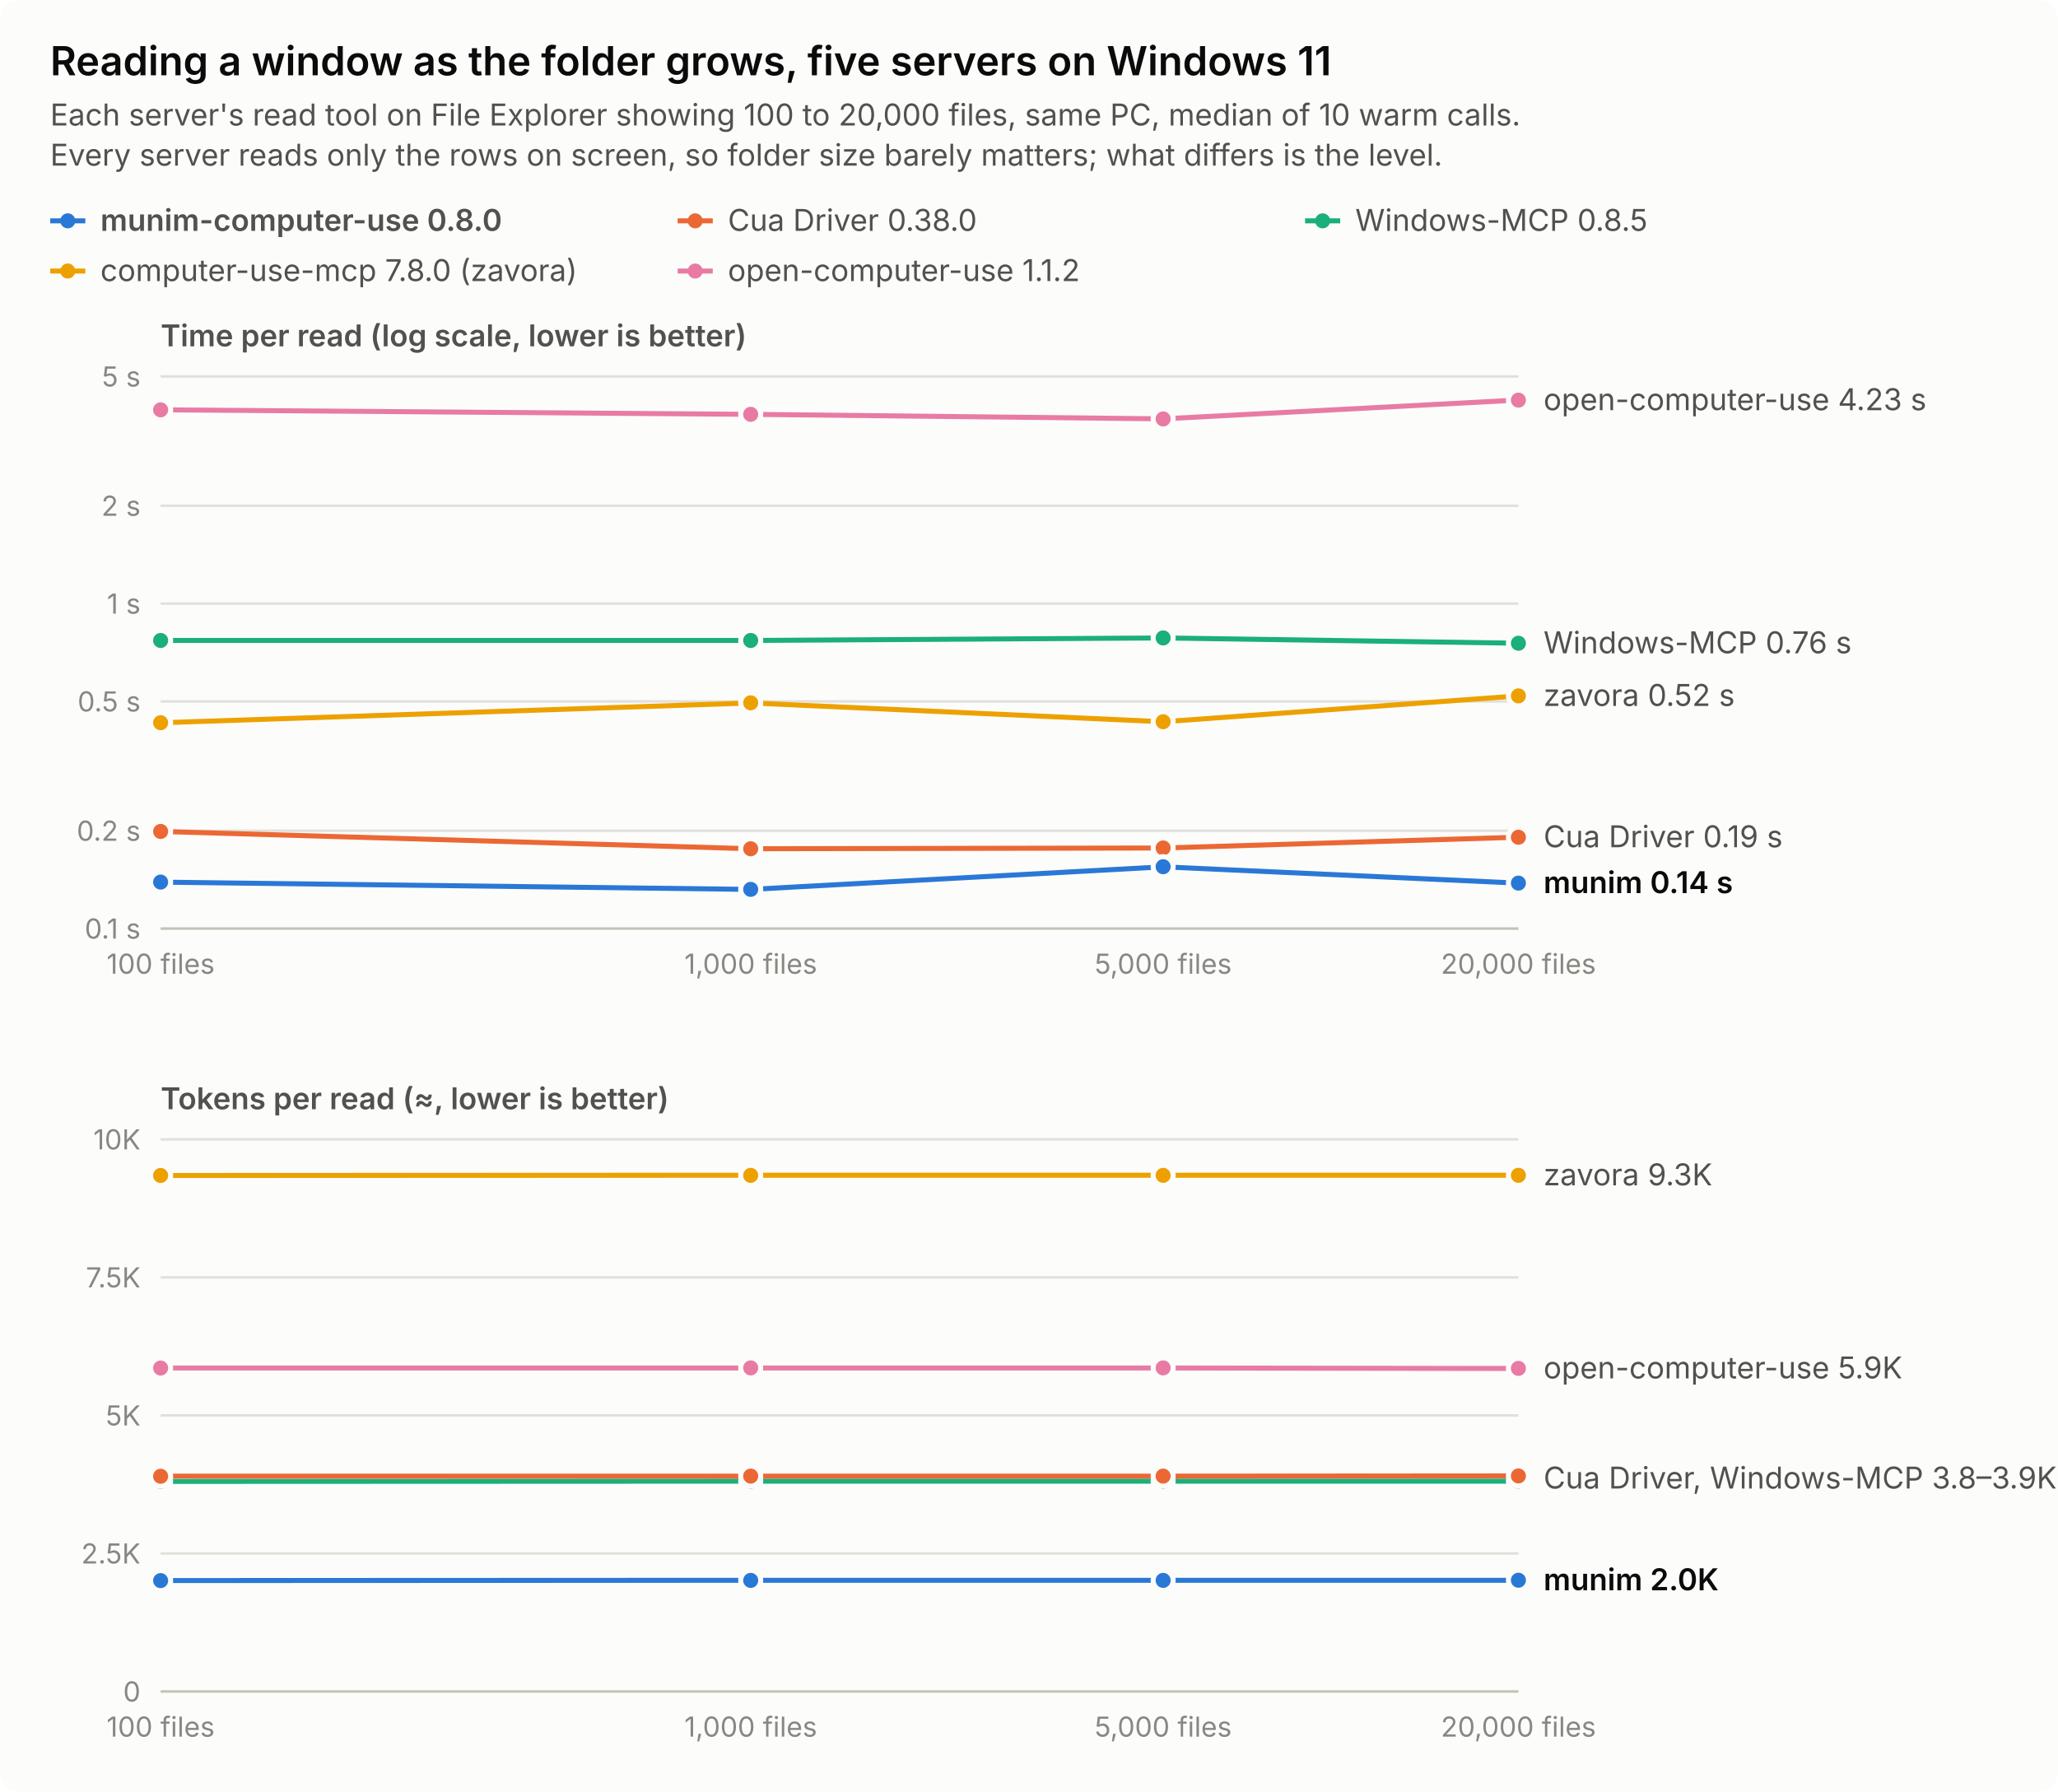
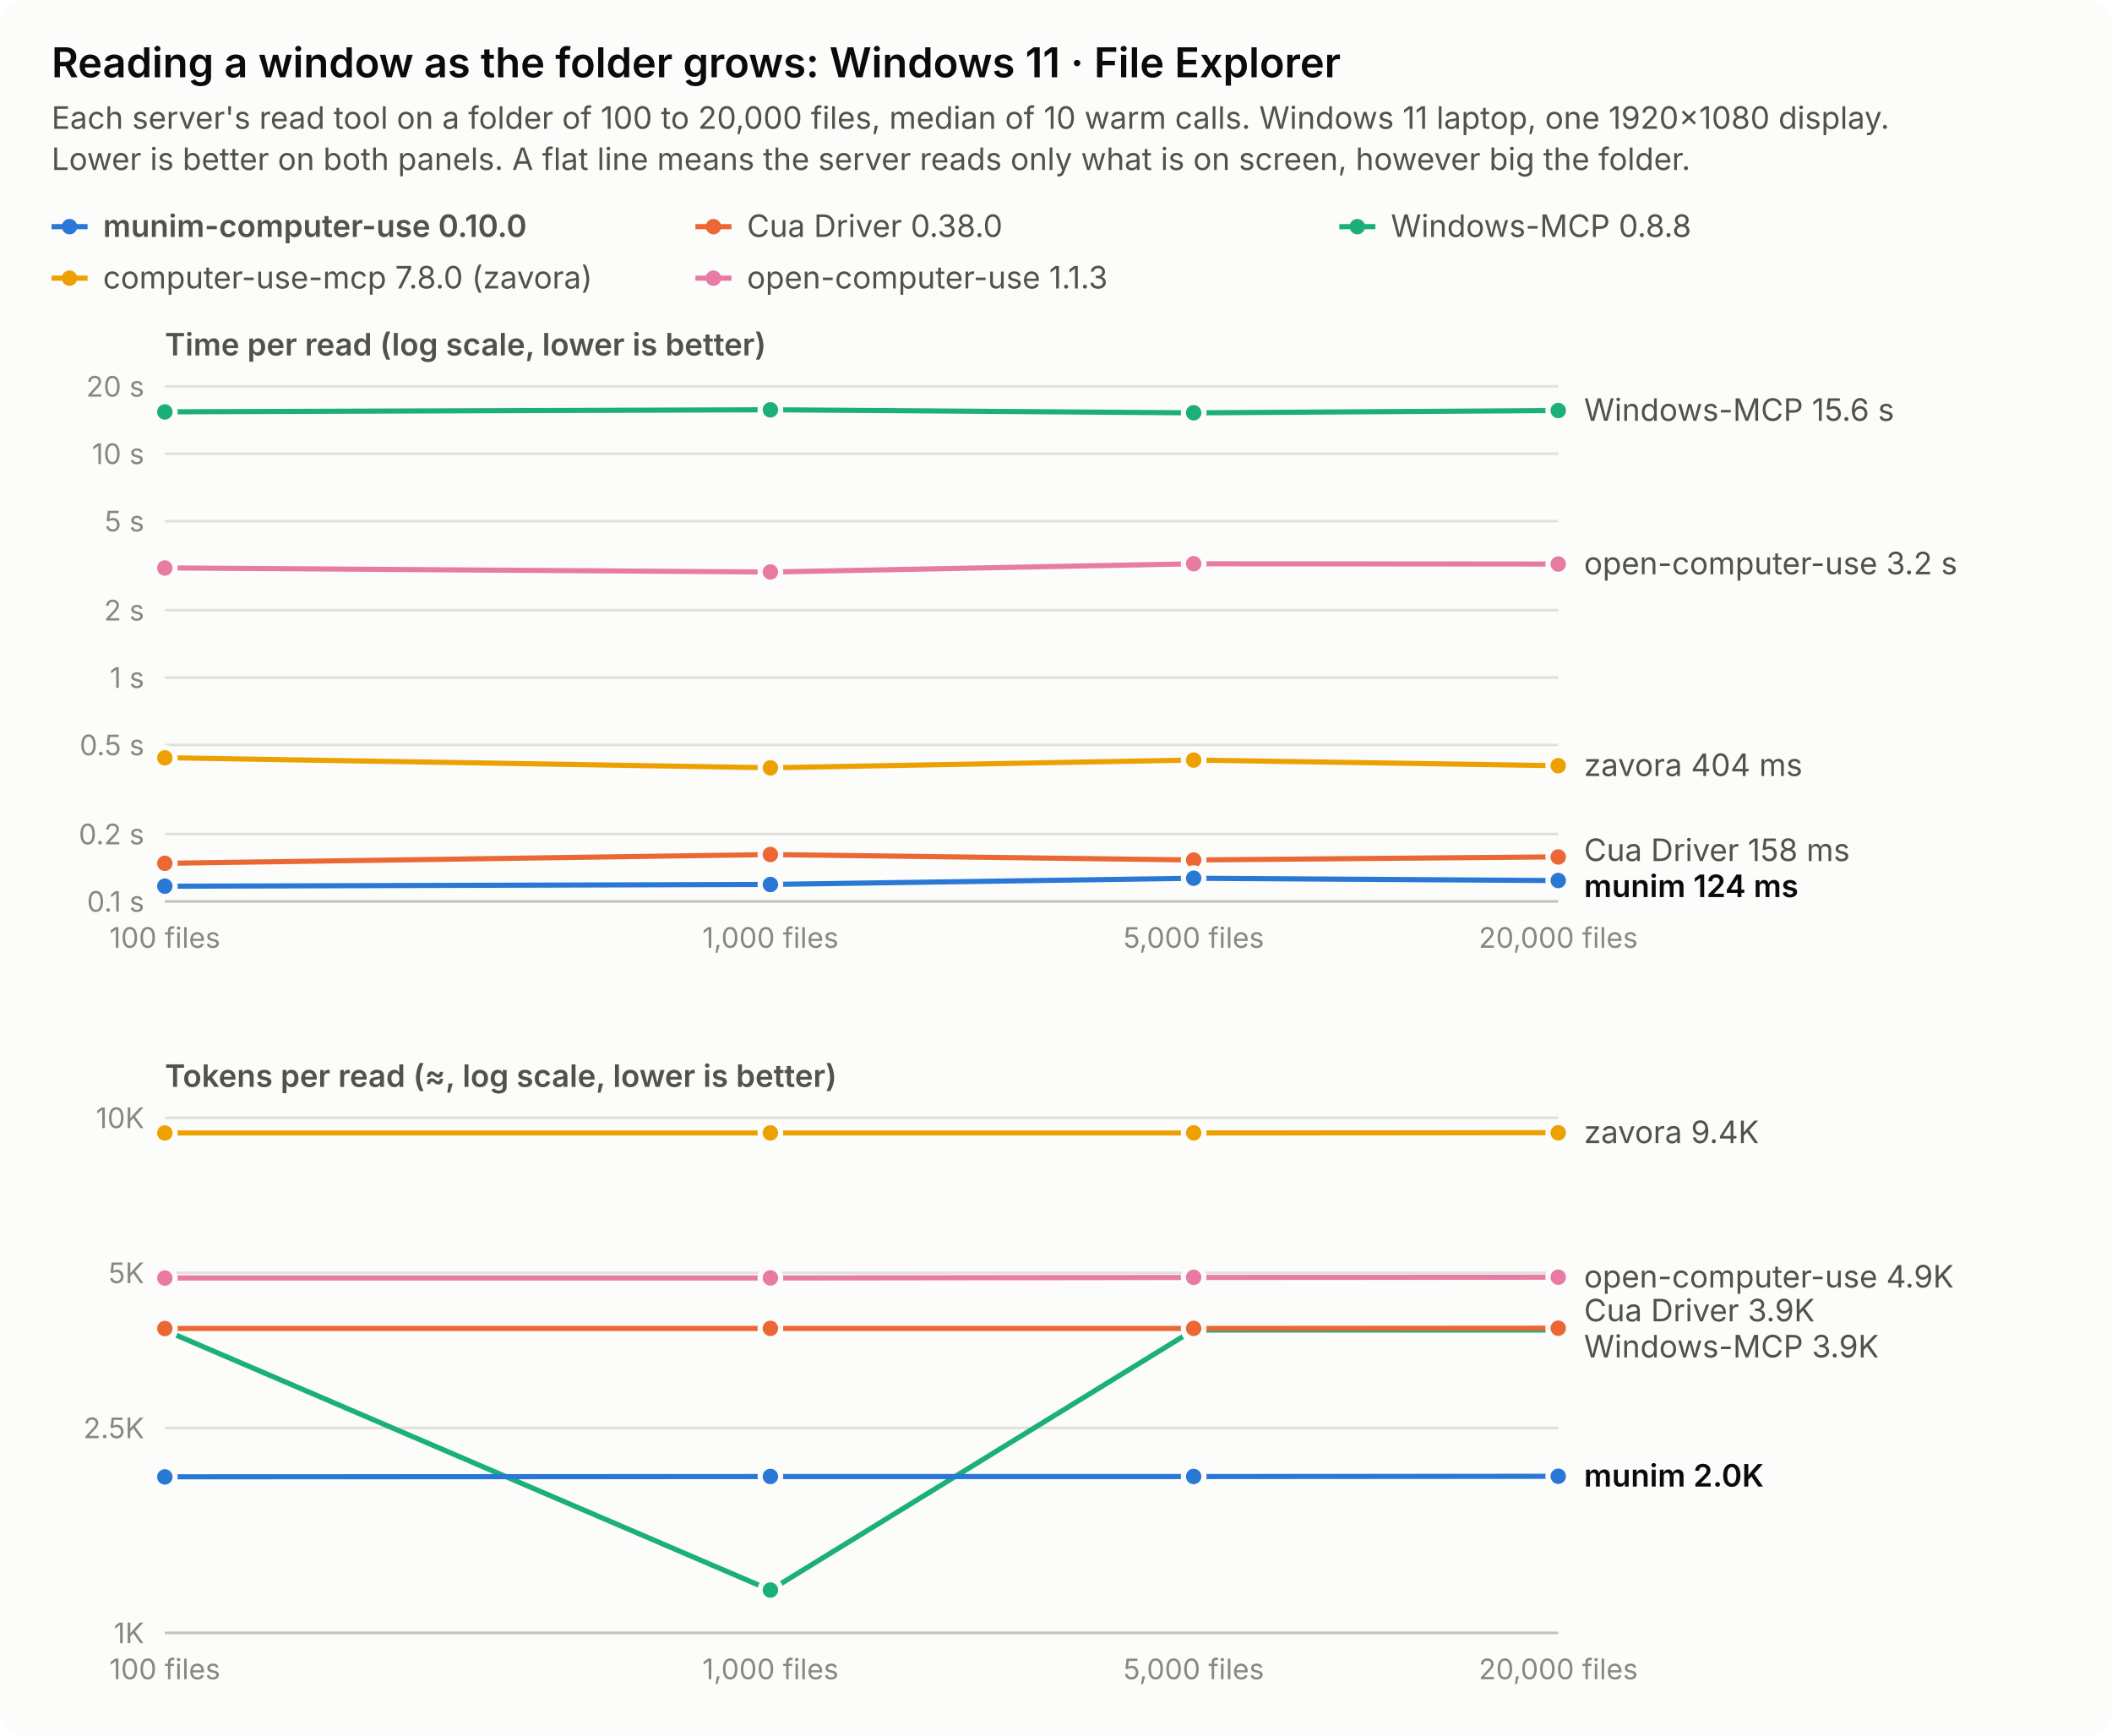
- <svg xmlns="http://www.w3.org/2000/svg" width="820" height="714" viewBox="0 0 820 714" role="img" aria-labelledby="t d" font-family="system-ui, -apple-system, 'Segoe UI', sans-serif">
-   <rect width="820" height="714" rx="8" fill="#fcfcfb" />
-   <text x="20" y="30" fill="#0b0b0b" font-size="16" font-weight="600" text-anchor="start">Reading a window as the folder grows, five servers on Windows 11</text>
-   <text x="20" y="50" fill="#52514e" font-size="12" font-weight="400" text-anchor="start">Each server's read tool on File Explorer showing 100 to 20,000 files, same PC, median of 10 warm calls.</text>
-   <text x="20" y="66" fill="#52514e" font-size="12" font-weight="400" text-anchor="start">Every server reads only the rows on screen, so folder size barely matters; what differs is the level.</text>
+ <svg xmlns="http://www.w3.org/2000/svg" width="820" height="674" viewBox="0 0 820 674" role="img" aria-labelledby="t d" font-family="system-ui, -apple-system, 'Segoe UI', sans-serif">
+   <rect width="820" height="674" rx="8" fill="#fcfcfb" />
+   <text x="20" y="30" fill="#0b0b0b" font-size="16" font-weight="600" text-anchor="start">Reading a window as the folder grows: Windows 11 · File Explorer</text>
+   <text x="20" y="50" fill="#52514e" font-size="12" font-weight="400" text-anchor="start">Each server's read tool on a folder of 100 to 20,000 files, median of 10 warm calls. Windows 11 laptop, one 1920×1080 display.</text>
+   <text x="20" y="66" fill="#52514e" font-size="12" font-weight="400" text-anchor="start">Lower is better on both panels. A flat line means the server reads only what is on screen, however big the folder.</text>
  <line x1="20" x2="34" y1="88" y2="88" stroke="#2a78d6" stroke-width="2" />
  <circle cx="27" cy="88" r="3" fill="#2a78d6" />
-   <text x="40" y="92" fill="#52514e" font-size="12" font-weight="600" text-anchor="start">munim-computer-use 0.8.0</text>
+   <text x="40" y="92" fill="#52514e" font-size="12" font-weight="600" text-anchor="start">munim-computer-use 0.10.0</text>
  <line x1="270" x2="284" y1="88" y2="88" stroke="#eb6834" stroke-width="2" />
  <circle cx="277" cy="88" r="3" fill="#eb6834" />
  <text x="290" y="92" fill="#52514e" font-size="12" font-weight="400" text-anchor="start">Cua Driver 0.38.0</text>
  <line x1="520" x2="534" y1="88" y2="88" stroke="#1baf7a" stroke-width="2" />
  <circle cx="527" cy="88" r="3" fill="#1baf7a" />
-   <text x="540" y="92" fill="#52514e" font-size="12" font-weight="400" text-anchor="start">Windows-MCP 0.8.5</text>
+   <text x="540" y="92" fill="#52514e" font-size="12" font-weight="400" text-anchor="start">Windows-MCP 0.8.8</text>
  <line x1="20" x2="34" y1="108" y2="108" stroke="#eda100" stroke-width="2" />
  <circle cx="27" cy="108" r="3" fill="#eda100" />
  <text x="40" y="112" fill="#52514e" font-size="12" font-weight="400" text-anchor="start">computer-use-mcp 7.8.0 (zavora)</text>
  <line x1="270" x2="284" y1="108" y2="108" stroke="#e87ba4" stroke-width="2" />
  <circle cx="277" cy="108" r="3" fill="#e87ba4" />
-   <text x="290" y="112" fill="#52514e" font-size="12" font-weight="400" text-anchor="start">open-computer-use 1.1.2</text>
+   <text x="290" y="112" fill="#52514e" font-size="12" font-weight="400" text-anchor="start">open-computer-use 1.1.3</text>
  <text x="64" y="138" fill="#52514e" font-size="12" font-weight="600" text-anchor="start">Time per read (log scale, lower is better)</text>
-   <line x1="64" x2="605" y1="370" y2="370" stroke="#c3c2b7" stroke-width="1" />
-   <text x="56" y="374" fill="#898781" font-size="11" font-weight="400" text-anchor="end">0.1 s</text>
-   <line x1="64" x2="605" y1="331.02" y2="331.02" stroke="#e1e0d9" stroke-width="1" />
-   <text x="56" y="335.02" fill="#898781" font-size="11" font-weight="400" text-anchor="end">0.2 s</text>
-   <line x1="64" x2="605" y1="279.49" y2="279.49" stroke="#e1e0d9" stroke-width="1" />
-   <text x="56" y="283.49" fill="#898781" font-size="11" font-weight="400" text-anchor="end">0.5 s</text>
-   <line x1="64" x2="605" y1="240.51" y2="240.51" stroke="#e1e0d9" stroke-width="1" />
-   <text x="56" y="244.51" fill="#898781" font-size="11" font-weight="400" text-anchor="end">1 s</text>
-   <line x1="64" x2="605" y1="201.529" y2="201.529" stroke="#e1e0d9" stroke-width="1" />
-   <text x="56" y="205.529" fill="#898781" font-size="11" font-weight="400" text-anchor="end">2 s</text>
+   <line x1="64" x2="605" y1="350" y2="350" stroke="#c3c2b7" stroke-width="1" />
+   <text x="56" y="354" fill="#898781" font-size="11" font-weight="400" text-anchor="end">0.1 s</text>
+   <line x1="64" x2="605" y1="323.835" y2="323.835" stroke="#e1e0d9" stroke-width="1" />
+   <text x="56" y="327.835" fill="#898781" font-size="11" font-weight="400" text-anchor="end">0.2 s</text>
+   <line x1="64" x2="605" y1="289.247" y2="289.247" stroke="#e1e0d9" stroke-width="1" />
+   <text x="56" y="293.247" fill="#898781" font-size="11" font-weight="400" text-anchor="end">0.5 s</text>
+   <line x1="64" x2="605" y1="263.082" y2="263.082" stroke="#e1e0d9" stroke-width="1" />
+   <text x="56" y="267.082" fill="#898781" font-size="11" font-weight="400" text-anchor="end">1 s</text>
+   <line x1="64" x2="605" y1="236.918" y2="236.918" stroke="#e1e0d9" stroke-width="1" />
+   <text x="56" y="240.918" fill="#898781" font-size="11" font-weight="400" text-anchor="end">2 s</text>
+   <line x1="64" x2="605" y1="202.33" y2="202.33" stroke="#e1e0d9" stroke-width="1" />
+   <text x="56" y="206.33" fill="#898781" font-size="11" font-weight="400" text-anchor="end">5 s</text>
+   <line x1="64" x2="605" y1="176.165" y2="176.165" stroke="#e1e0d9" stroke-width="1" />
+   <text x="56" y="180.165" fill="#898781" font-size="11" font-weight="400" text-anchor="end">10 s</text>
  <line x1="64" x2="605" y1="150" y2="150" stroke="#e1e0d9" stroke-width="1" />
-   <text x="56" y="154" fill="#898781" font-size="11" font-weight="400" text-anchor="end">5 s</text>
-   <text x="64" y="388" fill="#898781" font-size="11" font-weight="400" text-anchor="middle">100 files</text>
-   <text x="299.112" y="388" fill="#898781" font-size="11" font-weight="400" text-anchor="middle">1,000 files</text>
-   <text x="463.448" y="388" fill="#898781" font-size="11" font-weight="400" text-anchor="middle">5,000 files</text>
-   <text x="605" y="388" fill="#898781" font-size="11" font-weight="400" text-anchor="middle">20,000 files</text>
-   <polyline points="64.0,163.3 299.1,165.1 463.4,166.9 605.0,159.4" fill="none" stroke="#e87ba4" stroke-width="2" stroke-linejoin="round" stroke-linecap="round" />
-   <circle cx="64" cy="163.313" r="4" fill="#e87ba4" stroke="#fcfcfb" stroke-width="2" />
-   <circle cx="299.112" cy="165.094" r="4" fill="#e87ba4" stroke="#fcfcfb" stroke-width="2" />
-   <circle cx="463.448" cy="166.933" r="4" fill="#e87ba4" stroke="#fcfcfb" stroke-width="2" />
-   <circle cx="605" cy="159.445" r="4" fill="#e87ba4" stroke="#fcfcfb" stroke-width="2" />
-   <polyline points="64.0,288.0 299.1,280.1 463.4,287.6 605.0,277.3" fill="none" stroke="#eda100" stroke-width="2" stroke-linejoin="round" stroke-linecap="round" />
-   <circle cx="64" cy="287.972" r="4" fill="#eda100" stroke="#fcfcfb" stroke-width="2" />
-   <circle cx="299.112" cy="280.055" r="4" fill="#eda100" stroke="#fcfcfb" stroke-width="2" />
-   <circle cx="463.448" cy="287.581" r="4" fill="#eda100" stroke="#fcfcfb" stroke-width="2" />
-   <circle cx="605" cy="277.285" r="4" fill="#eda100" stroke="#fcfcfb" stroke-width="2" />
-   <polyline points="64.0,255.2 299.1,255.2 463.4,254.2 605.0,256.3" fill="none" stroke="#1baf7a" stroke-width="2" stroke-linejoin="round" stroke-linecap="round" />
-   <circle cx="64" cy="255.208" r="4" fill="#1baf7a" stroke="#fcfcfb" stroke-width="2" />
-   <circle cx="299.112" cy="255.208" r="4" fill="#1baf7a" stroke="#fcfcfb" stroke-width="2" />
-   <circle cx="463.448" cy="254.195" r="4" fill="#1baf7a" stroke="#fcfcfb" stroke-width="2" />
-   <circle cx="605" cy="256.314" r="4" fill="#1baf7a" stroke="#fcfcfb" stroke-width="2" />
-   <polyline points="64.0,331.3 299.1,338.2 463.4,337.9 605.0,333.6" fill="none" stroke="#eb6834" stroke-width="2" stroke-linejoin="round" stroke-linecap="round" />
-   <circle cx="64" cy="331.301" r="4" fill="#eb6834" stroke="#fcfcfb" stroke-width="2" />
-   <circle cx="299.112" cy="338.209" r="4" fill="#eb6834" stroke="#fcfcfb" stroke-width="2" />
-   <circle cx="463.448" cy="337.89" r="4" fill="#eb6834" stroke="#fcfcfb" stroke-width="2" />
-   <circle cx="605" cy="333.609" r="4" fill="#eb6834" stroke="#fcfcfb" stroke-width="2" />
-   <polyline points="64.0,351.5 299.1,354.4 463.4,345.4 605.0,351.9" fill="none" stroke="#2a78d6" stroke-width="2" stroke-linejoin="round" stroke-linecap="round" />
-   <circle cx="64" cy="351.481" r="4" fill="#2a78d6" stroke="#fcfcfb" stroke-width="2" />
-   <circle cx="299.112" cy="354.387" r="4" fill="#2a78d6" stroke="#fcfcfb" stroke-width="2" />
-   <circle cx="463.448" cy="345.354" r="4" fill="#2a78d6" stroke="#fcfcfb" stroke-width="2" />
-   <circle cx="605" cy="351.887" r="4" fill="#2a78d6" stroke="#fcfcfb" stroke-width="2" />
-   <text x="615" y="163.445" fill="#52514e" font-size="12" font-weight="400" text-anchor="start">open-computer-use 4.23 s</text>
-   <text x="615" y="260.314" fill="#52514e" font-size="12" font-weight="400" text-anchor="start">Windows-MCP 0.76 s</text>
-   <text x="615" y="281.285" fill="#52514e" font-size="12" font-weight="400" text-anchor="start">zavora 0.52 s</text>
-   <text x="615" y="337.609" fill="#52514e" font-size="12" font-weight="400" text-anchor="start">Cua Driver 0.19 s</text>
-   <text x="615" y="355.887" fill="#0b0b0b" font-size="12" font-weight="600" text-anchor="start">munim 0.14 s</text>
-   <text x="64" y="442" fill="#52514e" font-size="12" font-weight="600" text-anchor="start">Tokens per read (≈, lower is better)</text>
-   <line x1="64" x2="605" y1="674" y2="674" stroke="#c3c2b7" stroke-width="1" />
-   <text x="56" y="678" fill="#898781" font-size="11" font-weight="400" text-anchor="end">0</text>
-   <line x1="64" x2="605" y1="619" y2="619" stroke="#e1e0d9" stroke-width="1" />
-   <text x="56" y="623" fill="#898781" font-size="11" font-weight="400" text-anchor="end">2.5K</text>
-   <line x1="64" x2="605" y1="564" y2="564" stroke="#e1e0d9" stroke-width="1" />
-   <text x="56" y="568" fill="#898781" font-size="11" font-weight="400" text-anchor="end">5K</text>
-   <line x1="64" x2="605" y1="509" y2="509" stroke="#e1e0d9" stroke-width="1" />
-   <text x="56" y="513" fill="#898781" font-size="11" font-weight="400" text-anchor="end">7.5K</text>
-   <line x1="64" x2="605" y1="454" y2="454" stroke="#e1e0d9" stroke-width="1" />
-   <text x="56" y="458" fill="#898781" font-size="11" font-weight="400" text-anchor="end">10K</text>
-   <text x="64" y="692" fill="#898781" font-size="11" font-weight="400" text-anchor="middle">100 files</text>
-   <text x="299.112" y="692" fill="#898781" font-size="11" font-weight="400" text-anchor="middle">1,000 files</text>
-   <text x="463.448" y="692" fill="#898781" font-size="11" font-weight="400" text-anchor="middle">5,000 files</text>
-   <text x="605" y="692" fill="#898781" font-size="11" font-weight="400" text-anchor="middle">20,000 files</text>
-   <polyline points="64.0,545.1 299.1,545.1 463.4,545.1 605.0,545.3" fill="none" stroke="#e87ba4" stroke-width="2" stroke-linejoin="round" stroke-linecap="round" />
-   <circle cx="64" cy="545.124" r="4" fill="#e87ba4" stroke="#fcfcfb" stroke-width="2" />
-   <circle cx="299.112" cy="545.058" r="4" fill="#e87ba4" stroke="#fcfcfb" stroke-width="2" />
-   <circle cx="463.448" cy="545.058" r="4" fill="#e87ba4" stroke="#fcfcfb" stroke-width="2" />
-   <circle cx="605" cy="545.256" r="4" fill="#e87ba4" stroke="#fcfcfb" stroke-width="2" />
-   <polyline points="64.0,468.4 299.1,468.3 463.4,468.3 605.0,468.3" fill="none" stroke="#eda100" stroke-width="2" stroke-linejoin="round" stroke-linecap="round" />
-   <circle cx="64" cy="468.388" r="4" fill="#eda100" stroke="#fcfcfb" stroke-width="2" />
-   <circle cx="299.112" cy="468.344" r="4" fill="#eda100" stroke="#fcfcfb" stroke-width="2" />
-   <circle cx="463.448" cy="468.344" r="4" fill="#eda100" stroke="#fcfcfb" stroke-width="2" />
-   <circle cx="605" cy="468.322" r="4" fill="#eda100" stroke="#fcfcfb" stroke-width="2" />
-   <polyline points="64.0,590.3 299.1,590.2 463.4,590.2 605.0,590.2" fill="none" stroke="#1baf7a" stroke-width="2" stroke-linejoin="round" stroke-linecap="round" />
-   <circle cx="64" cy="590.268" r="4" fill="#1baf7a" stroke="#fcfcfb" stroke-width="2" />
-   <circle cx="299.112" cy="590.202" r="4" fill="#1baf7a" stroke="#fcfcfb" stroke-width="2" />
-   <circle cx="463.448" cy="590.202" r="4" fill="#1baf7a" stroke="#fcfcfb" stroke-width="2" />
-   <circle cx="605" cy="590.158" r="4" fill="#1baf7a" stroke="#fcfcfb" stroke-width="2" />
-   <polyline points="64.0,588.2 299.1,588.2 463.4,588.2 605.0,588.1" fill="none" stroke="#eb6834" stroke-width="2" stroke-linejoin="round" stroke-linecap="round" />
-   <circle cx="64" cy="588.244" r="4" fill="#eb6834" stroke="#fcfcfb" stroke-width="2" />
-   <circle cx="299.112" cy="588.178" r="4" fill="#eb6834" stroke="#fcfcfb" stroke-width="2" />
-   <circle cx="463.448" cy="588.178" r="4" fill="#eb6834" stroke="#fcfcfb" stroke-width="2" />
-   <circle cx="605" cy="588.112" r="4" fill="#eb6834" stroke="#fcfcfb" stroke-width="2" />
-   <polyline points="64.0,629.8 299.1,629.7 463.4,629.7 605.0,629.7" fill="none" stroke="#2a78d6" stroke-width="2" stroke-linejoin="round" stroke-linecap="round" />
-   <circle cx="64" cy="629.824" r="4" fill="#2a78d6" stroke="#fcfcfb" stroke-width="2" />
-   <circle cx="299.112" cy="629.736" r="4" fill="#2a78d6" stroke="#fcfcfb" stroke-width="2" />
-   <circle cx="463.448" cy="629.736" r="4" fill="#2a78d6" stroke="#fcfcfb" stroke-width="2" />
-   <circle cx="605" cy="629.67" r="4" fill="#2a78d6" stroke="#fcfcfb" stroke-width="2" />
-   <text x="615" y="472.322" fill="#52514e" font-size="12" font-weight="400" text-anchor="start">zavora 9.3K</text>
-   <text x="615" y="549.256" fill="#52514e" font-size="12" font-weight="400" text-anchor="start">open-computer-use 5.9K</text>
-   <text x="615" y="593.135" fill="#52514e" font-size="12" font-weight="400" text-anchor="start">Cua Driver, Windows-MCP 3.8–3.9K</text>
-   <text x="615" y="633.67" fill="#0b0b0b" font-size="12" font-weight="600" text-anchor="start">munim 2.0K</text>
+   <text x="56" y="154" fill="#898781" font-size="11" font-weight="400" text-anchor="end">20 s</text>
+   <text x="64" y="368" fill="#898781" font-size="11" font-weight="400" text-anchor="middle">100 files</text>
+   <text x="299.112" y="368" fill="#898781" font-size="11" font-weight="400" text-anchor="middle">1,000 files</text>
+   <text x="463.448" y="368" fill="#898781" font-size="11" font-weight="400" text-anchor="middle">5,000 files</text>
+   <text x="605" y="368" fill="#898781" font-size="11" font-weight="400" text-anchor="middle">20,000 files</text>
+   <polyline points="64.0,220.5 299.1,222.1 463.4,218.9 605.0,219.0" fill="none" stroke="#e87ba4" stroke-width="2" stroke-linejoin="round" stroke-linecap="round" />
+   <circle cx="64" cy="220.545" r="4" fill="#e87ba4" stroke="#fcfcfb" stroke-width="2" />
+   <circle cx="299.112" cy="222.068" r="4" fill="#e87ba4" stroke="#fcfcfb" stroke-width="2" />
+   <circle cx="463.448" cy="218.871" r="4" fill="#e87ba4" stroke="#fcfcfb" stroke-width="2" />
+   <circle cx="605" cy="218.988" r="4" fill="#e87ba4" stroke="#fcfcfb" stroke-width="2" />
+   <polyline points="64.0,294.2 299.1,298.1 463.4,295.1 605.0,297.3" fill="none" stroke="#eda100" stroke-width="2" stroke-linejoin="round" stroke-linecap="round" />
+   <circle cx="64" cy="294.245" r="4" fill="#eda100" stroke="#fcfcfb" stroke-width="2" />
+   <circle cx="299.112" cy="298.145" r="4" fill="#eda100" stroke="#fcfcfb" stroke-width="2" />
+   <circle cx="463.448" cy="295.116" r="4" fill="#eda100" stroke="#fcfcfb" stroke-width="2" />
+   <circle cx="605" cy="297.295" r="4" fill="#eda100" stroke="#fcfcfb" stroke-width="2" />
+   <polyline points="64.0,159.9 299.1,159.1 463.4,160.3 605.0,159.4" fill="none" stroke="#1baf7a" stroke-width="2" stroke-linejoin="round" stroke-linecap="round" />
+   <circle cx="64" cy="159.942" r="4" fill="#1baf7a" stroke="#fcfcfb" stroke-width="2" />
+   <circle cx="299.112" cy="159.126" r="4" fill="#1baf7a" stroke="#fcfcfb" stroke-width="2" />
+   <circle cx="463.448" cy="160.268" r="4" fill="#1baf7a" stroke="#fcfcfb" stroke-width="2" />
+   <circle cx="605" cy="159.396" r="4" fill="#1baf7a" stroke="#fcfcfb" stroke-width="2" />
+   <polyline points="64.0,335.2 299.1,331.8 463.4,333.9 605.0,332.7" fill="none" stroke="#eb6834" stroke-width="2" stroke-linejoin="round" stroke-linecap="round" />
+   <circle cx="64" cy="335.201" r="4" fill="#eb6834" stroke="#fcfcfb" stroke-width="2" />
+   <circle cx="299.112" cy="331.789" r="4" fill="#eb6834" stroke="#fcfcfb" stroke-width="2" />
+   <circle cx="463.448" cy="333.947" r="4" fill="#eb6834" stroke="#fcfcfb" stroke-width="2" />
+   <circle cx="605" cy="332.733" r="4" fill="#eb6834" stroke="#fcfcfb" stroke-width="2" />
+   <polyline points="64.0,344.1 299.1,343.4 463.4,341.0 605.0,341.9" fill="none" stroke="#2a78d6" stroke-width="2" stroke-linejoin="round" stroke-linecap="round" />
+   <circle cx="64" cy="344.073" r="4" fill="#2a78d6" stroke="#fcfcfb" stroke-width="2" />
+   <circle cx="299.112" cy="343.434" r="4" fill="#2a78d6" stroke="#fcfcfb" stroke-width="2" />
+   <circle cx="463.448" cy="340.978" r="4" fill="#2a78d6" stroke="#fcfcfb" stroke-width="2" />
+   <circle cx="605" cy="341.88" r="4" fill="#2a78d6" stroke="#fcfcfb" stroke-width="2" />
+   <text x="615" y="163.396" fill="#52514e" font-size="12" font-weight="400" text-anchor="start">Windows-MCP 15.6 s</text>
+   <text x="615" y="222.988" fill="#52514e" font-size="12" font-weight="400" text-anchor="start">open-computer-use 3.2 s</text>
+   <text x="615" y="301.295" fill="#52514e" font-size="12" font-weight="400" text-anchor="start">zavora 404 ms</text>
+   <text x="615" y="334.307" fill="#52514e" font-size="12" font-weight="400" text-anchor="start">Cua Driver 158 ms</text>
+   <text x="615" y="348.307" fill="#0b0b0b" font-size="12" font-weight="600" text-anchor="start">munim 124 ms</text>
+   <text x="64" y="422" fill="#52514e" font-size="12" font-weight="600" text-anchor="start">Tokens per read (≈, log scale, lower is better)</text>
+   <line x1="64" x2="605" y1="634" y2="634" stroke="#c3c2b7" stroke-width="1" />
+   <text x="56" y="638" fill="#898781" font-size="11" font-weight="400" text-anchor="end">1K</text>
+   <line x1="64" x2="605" y1="554.412" y2="554.412" stroke="#e1e0d9" stroke-width="1" />
+   <text x="56" y="558.412" fill="#898781" font-size="11" font-weight="400" text-anchor="end">2.5K</text>
+   <line x1="64" x2="605" y1="494.206" y2="494.206" stroke="#e1e0d9" stroke-width="1" />
+   <text x="56" y="498.206" fill="#898781" font-size="11" font-weight="400" text-anchor="end">5K</text>
+   <line x1="64" x2="605" y1="434" y2="434" stroke="#e1e0d9" stroke-width="1" />
+   <text x="56" y="438" fill="#898781" font-size="11" font-weight="400" text-anchor="end">10K</text>
+   <text x="64" y="652" fill="#898781" font-size="11" font-weight="400" text-anchor="middle">100 files</text>
+   <text x="299.112" y="652" fill="#898781" font-size="11" font-weight="400" text-anchor="middle">1,000 files</text>
+   <text x="463.448" y="652" fill="#898781" font-size="11" font-weight="400" text-anchor="middle">5,000 files</text>
+   <text x="605" y="652" fill="#898781" font-size="11" font-weight="400" text-anchor="middle">20,000 files</text>
+   <polyline points="64.0,496.2 299.1,496.2 463.4,496.0 605.0,495.9" fill="none" stroke="#e87ba4" stroke-width="2" stroke-linejoin="round" stroke-linecap="round" />
+   <circle cx="64" cy="496.227" r="4" fill="#e87ba4" stroke="#fcfcfb" stroke-width="2" />
+   <circle cx="299.112" cy="496.174" r="4" fill="#e87ba4" stroke="#fcfcfb" stroke-width="2" />
+   <circle cx="463.448" cy="495.961" r="4" fill="#e87ba4" stroke="#fcfcfb" stroke-width="2" />
+   <circle cx="605" cy="495.908" r="4" fill="#e87ba4" stroke="#fcfcfb" stroke-width="2" />
+   <polyline points="64.0,439.9 299.1,439.9 463.4,439.9 605.0,439.8" fill="none" stroke="#eda100" stroke-width="2" stroke-linejoin="round" stroke-linecap="round" />
+   <circle cx="64" cy="439.903" r="4" fill="#eda100" stroke="#fcfcfb" stroke-width="2" />
+   <circle cx="299.112" cy="439.875" r="4" fill="#eda100" stroke="#fcfcfb" stroke-width="2" />
+   <circle cx="463.448" cy="439.856" r="4" fill="#eda100" stroke="#fcfcfb" stroke-width="2" />
+   <circle cx="605" cy="439.828" r="4" fill="#eda100" stroke="#fcfcfb" stroke-width="2" />
+   <polyline points="64.0,516.5 299.1,617.4 463.4,516.4 605.0,516.4" fill="none" stroke="#1baf7a" stroke-width="2" stroke-linejoin="round" stroke-linecap="round" />
+   <circle cx="64" cy="516.48" r="4" fill="#1baf7a" stroke="#fcfcfb" stroke-width="2" />
+   <circle cx="299.112" cy="617.371" r="4" fill="#1baf7a" stroke="#fcfcfb" stroke-width="2" />
+   <circle cx="463.448" cy="516.435" r="4" fill="#1baf7a" stroke="#fcfcfb" stroke-width="2" />
+   <circle cx="605" cy="516.391" r="4" fill="#1baf7a" stroke="#fcfcfb" stroke-width="2" />
+   <polyline points="64.0,515.8 299.1,515.8 463.4,515.8 605.0,515.7" fill="none" stroke="#eb6834" stroke-width="2" stroke-linejoin="round" stroke-linecap="round" />
+   <circle cx="64" cy="515.832" r="4" fill="#eb6834" stroke="#fcfcfb" stroke-width="2" />
+   <circle cx="299.112" cy="515.765" r="4" fill="#eb6834" stroke="#fcfcfb" stroke-width="2" />
+   <circle cx="463.448" cy="515.765" r="4" fill="#eb6834" stroke="#fcfcfb" stroke-width="2" />
+   <circle cx="605" cy="515.698" r="4" fill="#eb6834" stroke="#fcfcfb" stroke-width="2" />
+   <polyline points="64.0,573.4 299.1,573.3 463.4,573.3 605.0,573.2" fill="none" stroke="#2a78d6" stroke-width="2" stroke-linejoin="round" stroke-linecap="round" />
+   <circle cx="64" cy="573.447" r="4" fill="#2a78d6" stroke="#fcfcfb" stroke-width="2" />
+   <circle cx="299.112" cy="573.274" r="4" fill="#2a78d6" stroke="#fcfcfb" stroke-width="2" />
+   <circle cx="463.448" cy="573.274" r="4" fill="#2a78d6" stroke="#fcfcfb" stroke-width="2" />
+   <circle cx="605" cy="573.188" r="4" fill="#2a78d6" stroke="#fcfcfb" stroke-width="2" />
+   <text x="615" y="443.828" fill="#52514e" font-size="12" font-weight="400" text-anchor="start">zavora 9.4K</text>
+   <text x="615" y="499.908" fill="#52514e" font-size="12" font-weight="400" text-anchor="start">open-computer-use 4.9K</text>
+   <text x="615" y="513.044" fill="#52514e" font-size="12" font-weight="400" text-anchor="start">Cua Driver 3.9K</text>
+   <text x="615" y="527.044" fill="#52514e" font-size="12" font-weight="400" text-anchor="start">Windows-MCP 3.9K</text>
+   <text x="615" y="577.188" fill="#0b0b0b" font-size="12" font-weight="600" text-anchor="start">munim 2.0K</text>
</svg>
